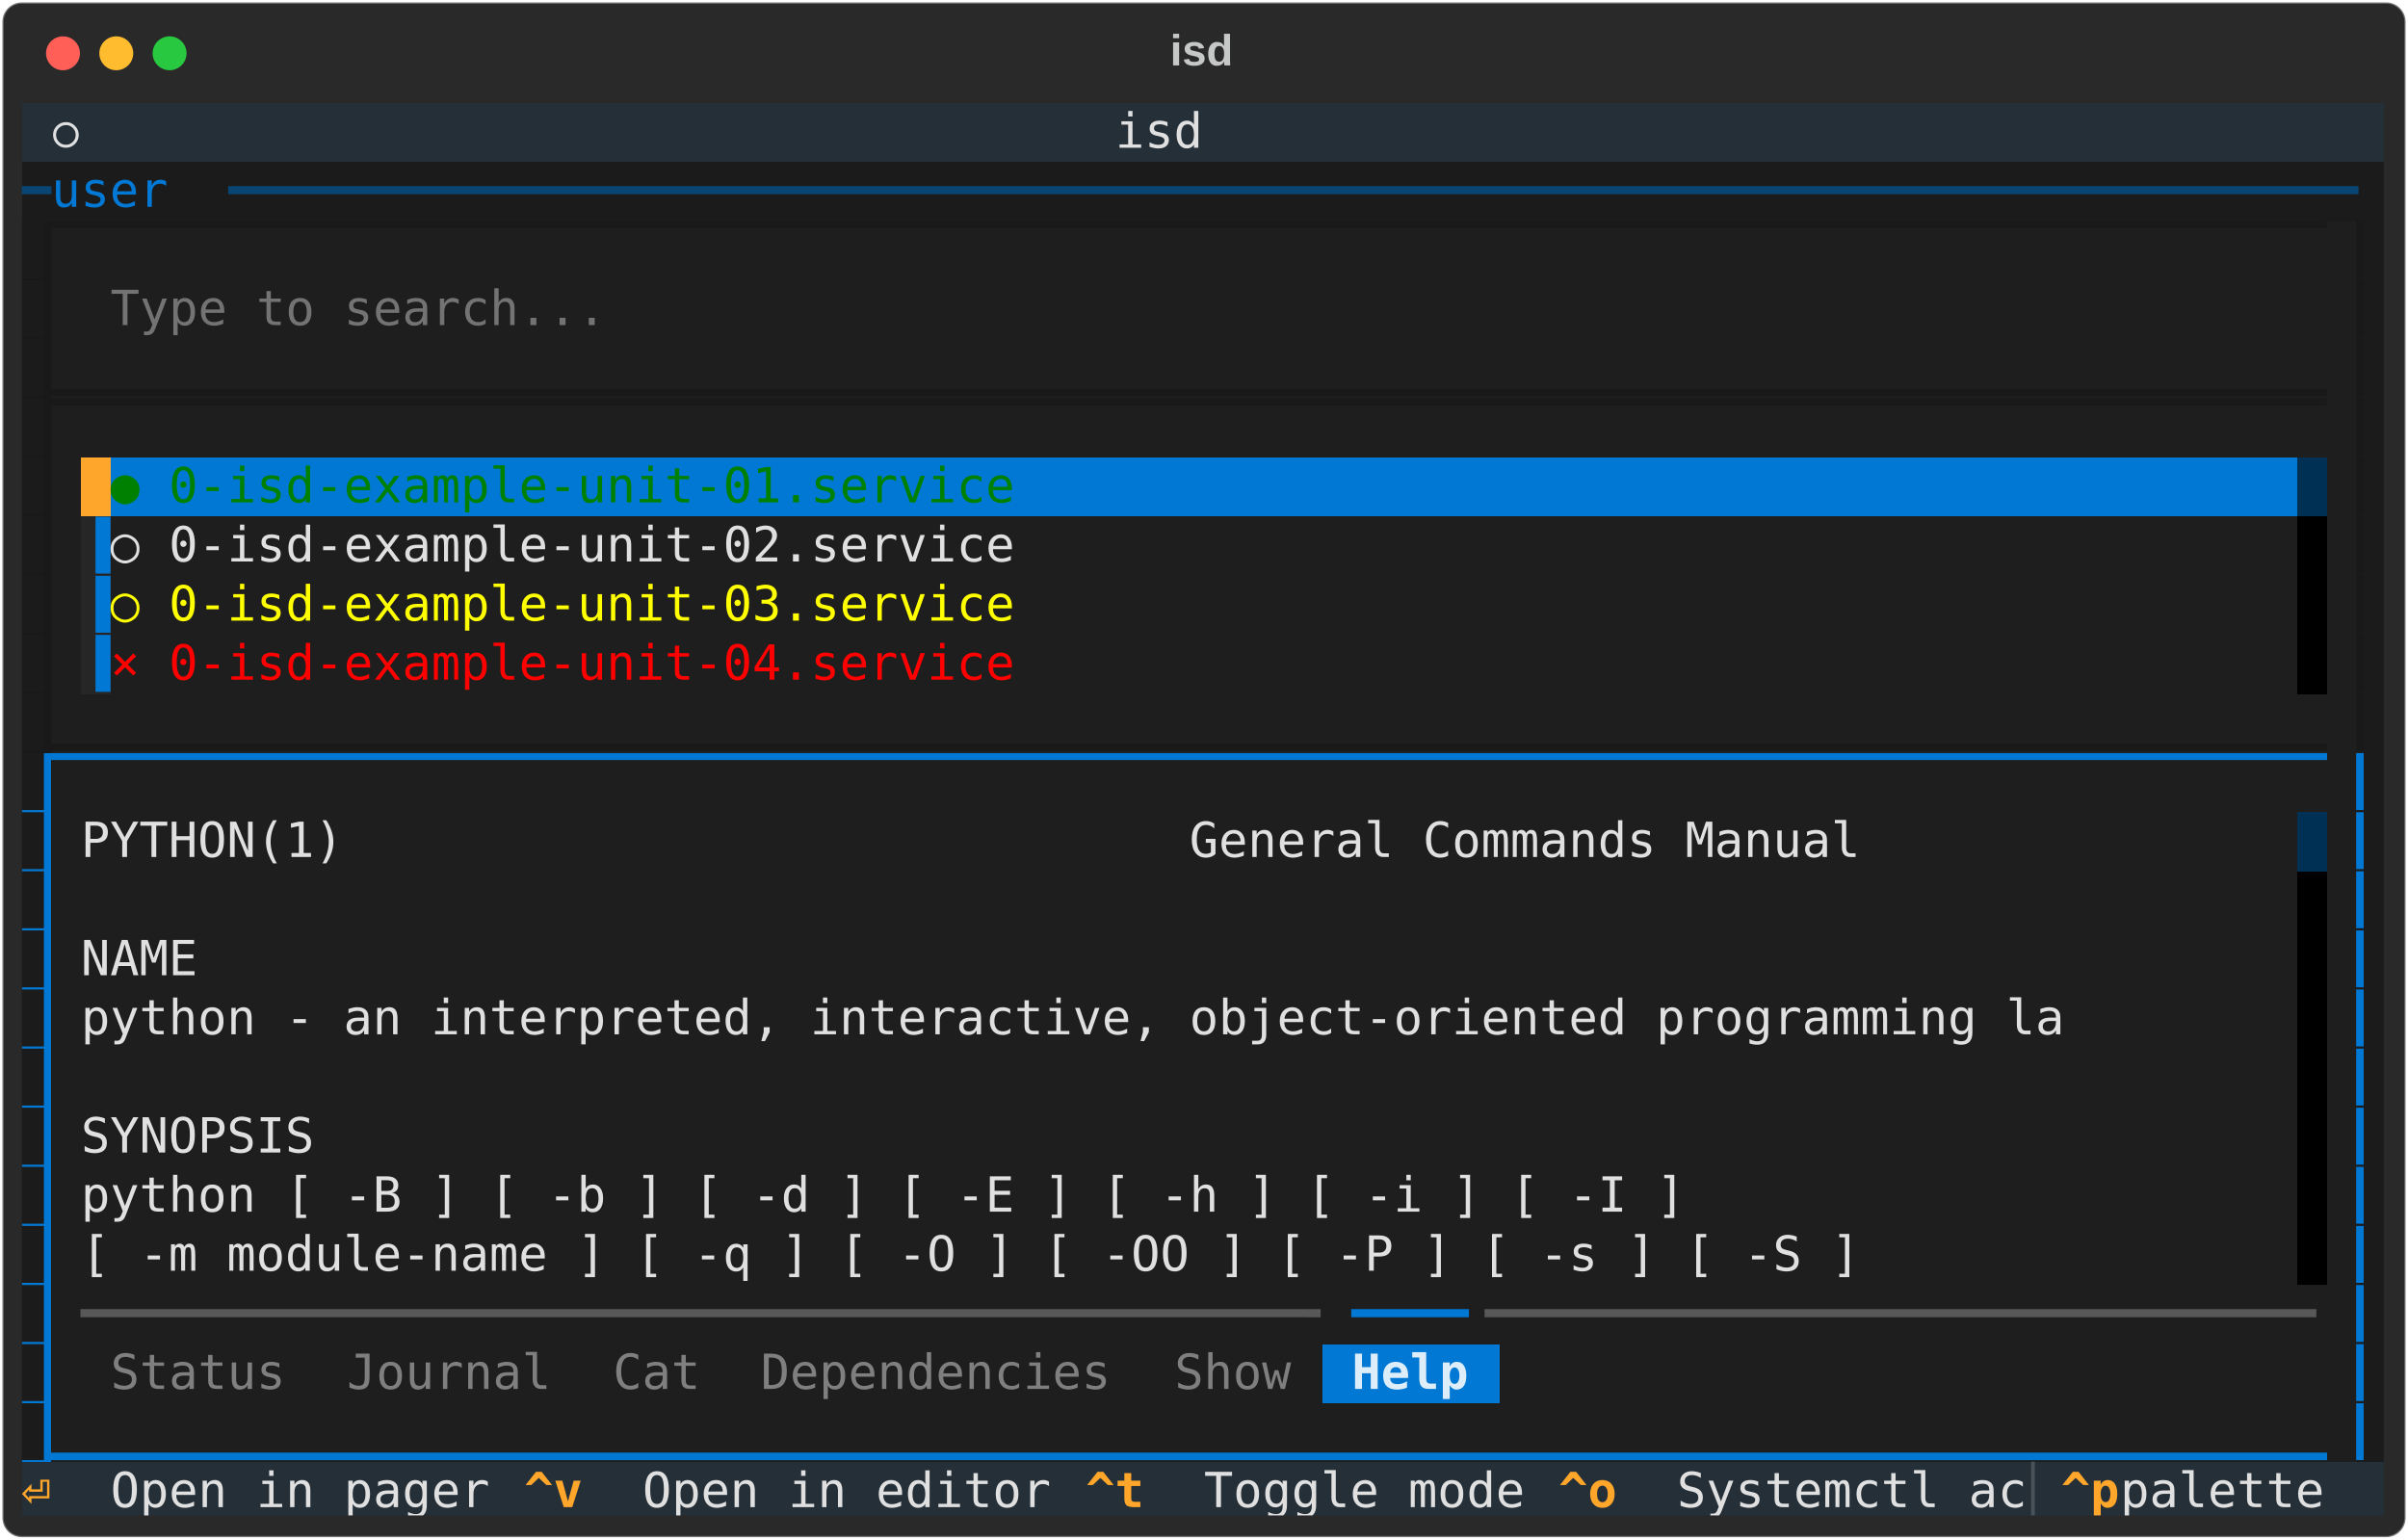
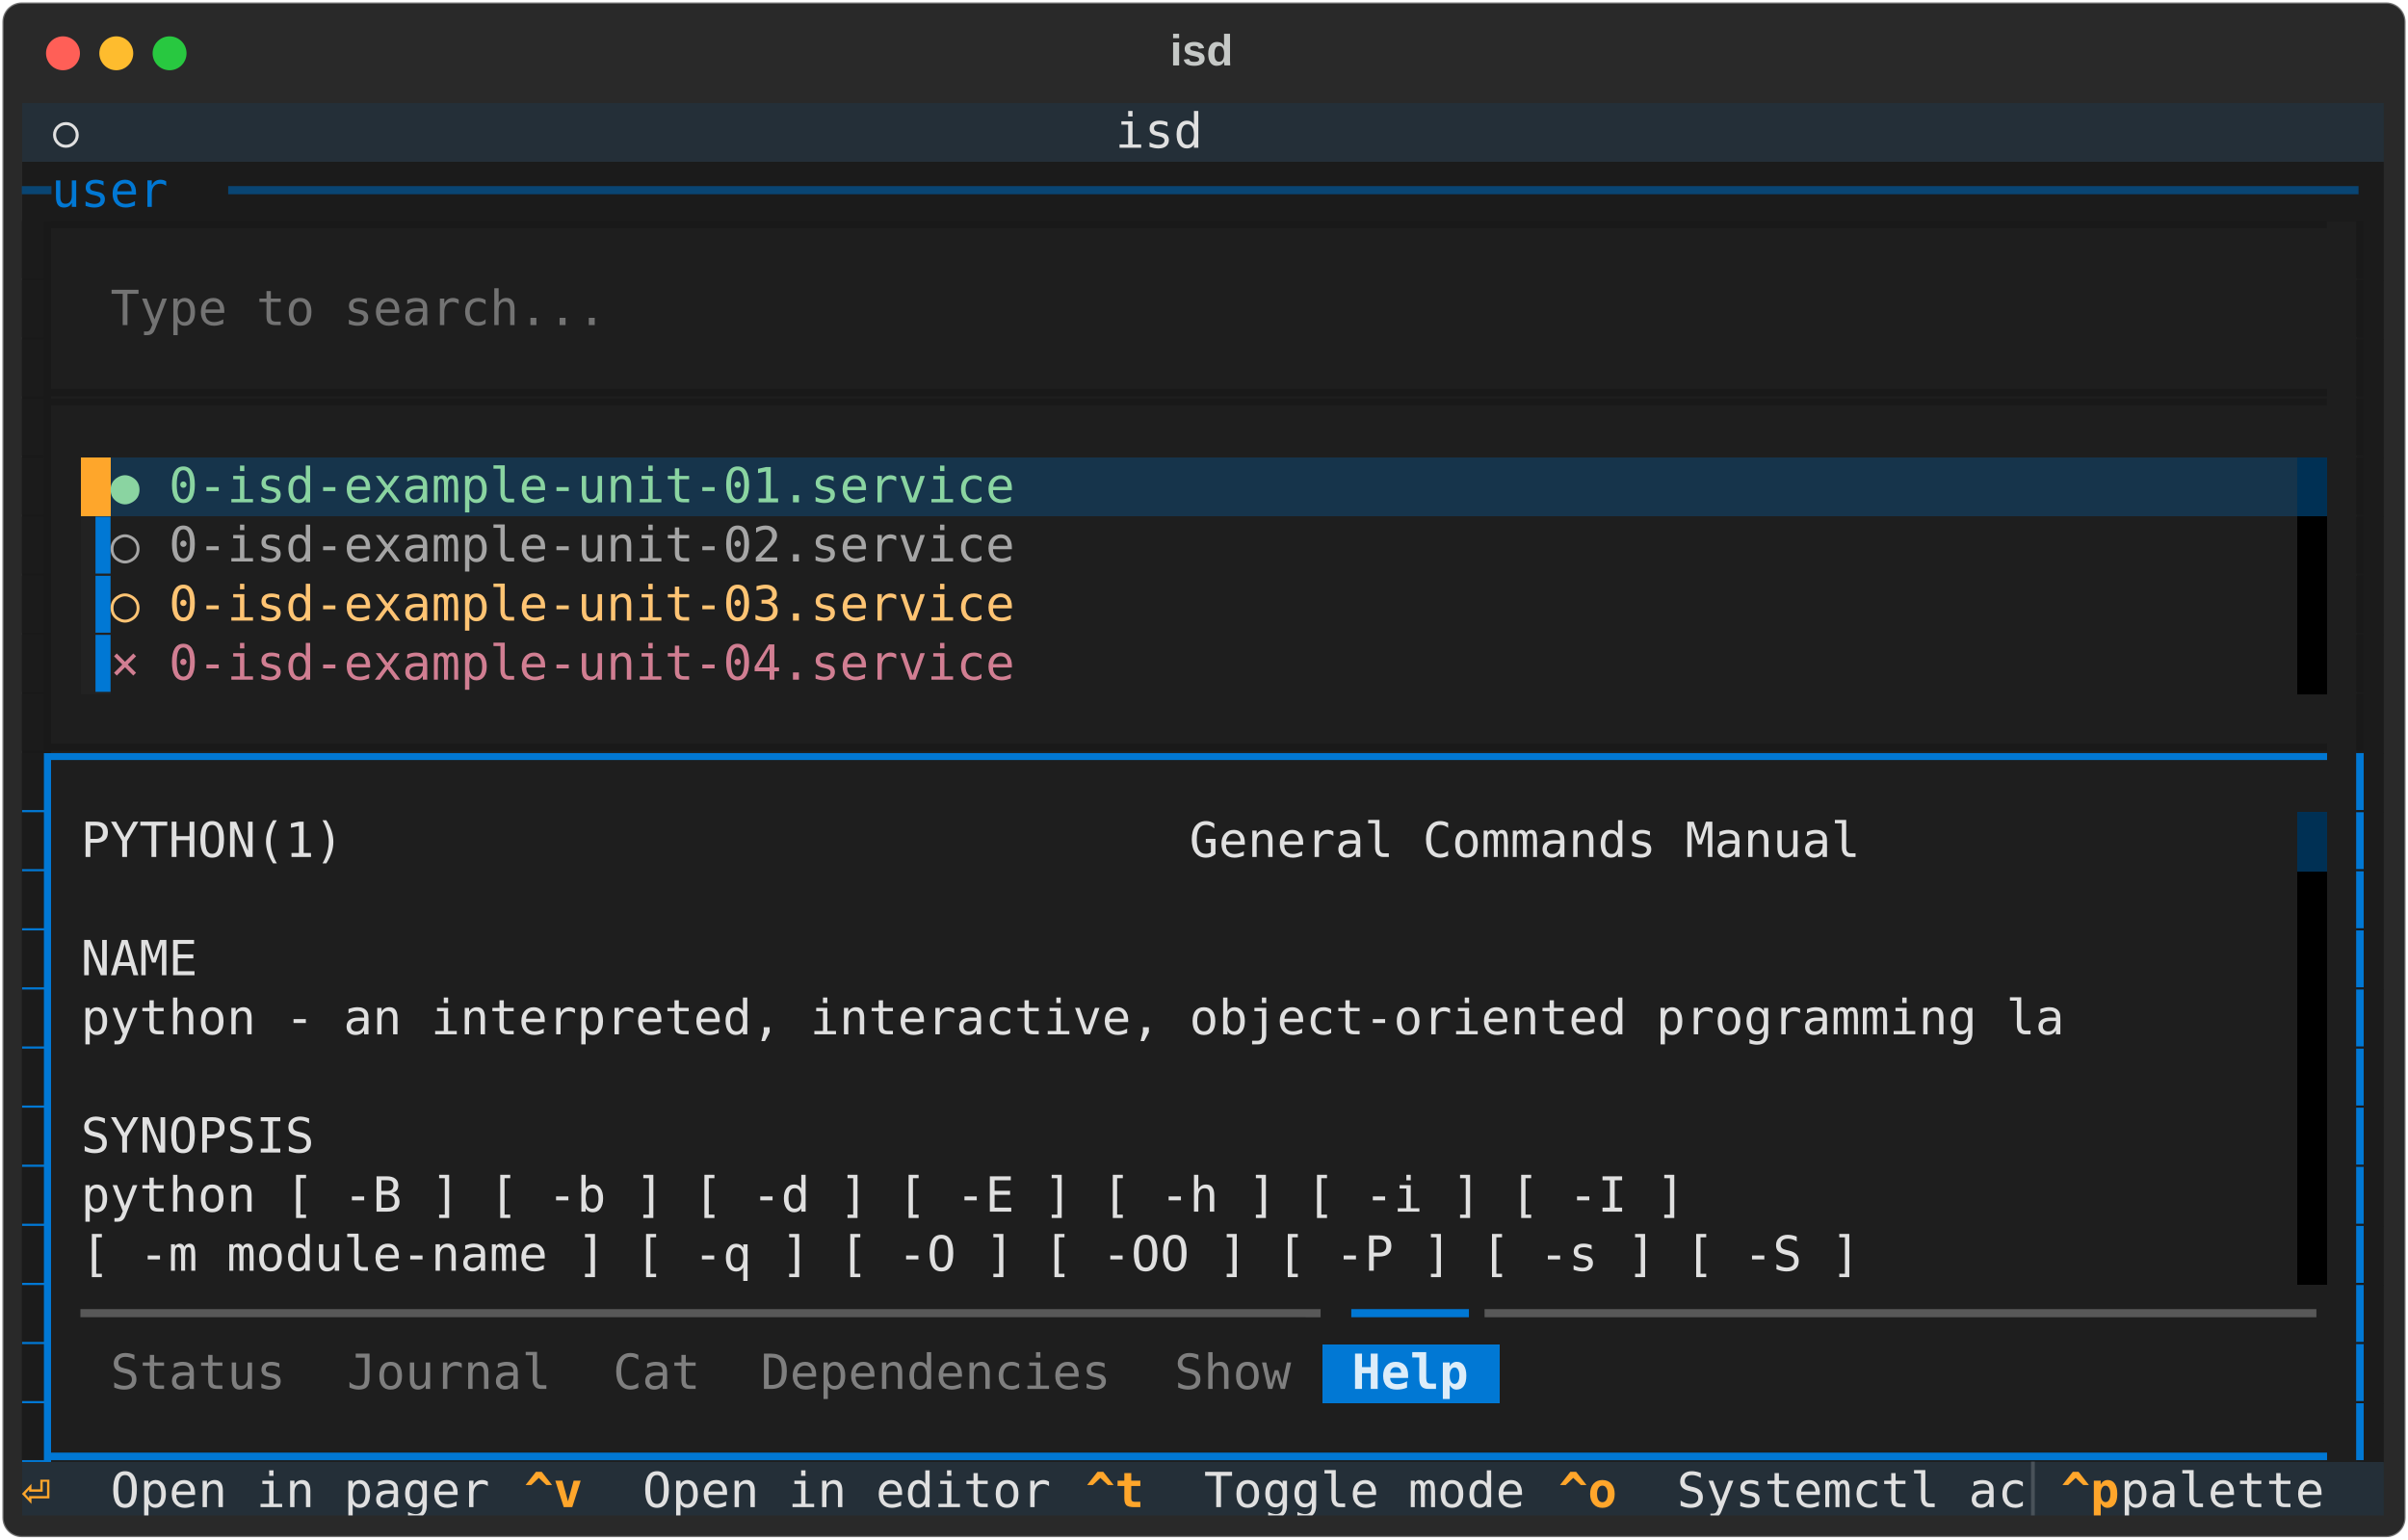
<svg xmlns="http://www.w3.org/2000/svg" class="rich-terminal" viewBox="0 0 994 635.6">
  <style>

    @font-face {
        font-family: "Fira Code";
        src: local("FiraCode-Regular"),
                url("https://cdnjs.cloudflare.com/ajax/libs/firacode/6.2.0/woff2/FiraCode-Regular.woff2") format("woff2"),
                url("https://cdnjs.cloudflare.com/ajax/libs/firacode/6.2.0/woff/FiraCode-Regular.woff") format("woff");
        font-style: normal;
        font-weight: 400;
    }
    @font-face {
        font-family: "Fira Code";
        src: local("FiraCode-Bold"),
                url("https://cdnjs.cloudflare.com/ajax/libs/firacode/6.2.0/woff2/FiraCode-Bold.woff2") format("woff2"),
                url("https://cdnjs.cloudflare.com/ajax/libs/firacode/6.2.0/woff/FiraCode-Bold.woff") format("woff");
        font-style: bold;
        font-weight: 700;
    }

    .terminal-matrix {
        font-family: Fira Code, monospace;
        font-size: 20px;
        line-height: 24.4px;
        font-variant-east-asian: full-width;
    }

    .terminal-title {
        font-size: 18px;
        font-weight: bold;
        font-family: arial;
    }

    .terminal-r1 { fill: #c5c8c6 }
.terminal-r2 { fill: #e0e0e0 }
.terminal-r3 { fill: #094573 }
.terminal-r4 { fill: #0178d4 }
.terminal-r5 { fill: #1b1b1b }
.terminal-r6 { fill: #191919 }
.terminal-r7 { fill: #737373 }
.terminal-r8 { fill: #fea62b }
- .terminal-r9 { fill: #008000 }
+ .terminal-r9 { fill: #8ad4a1 }
.terminal-r10 { fill: #1e1e1e }
- .terminal-r11 { fill: #ffff00 }
- .terminal-r12 { fill: #ff0000 }
- .terminal-r13 { fill: #585858 }
- .terminal-r14 { fill: #7f7f7f }
- .terminal-r15 { fill: #ddedf9;font-weight: bold }
- .terminal-r16 { fill: #ffa62b;font-weight: bold }
- .terminal-r17 { fill: #495259 }
+ .terminal-r11 { fill: #a5a5a5 }
+ .terminal-r12 { fill: #ffc473 }
+ .terminal-r13 { fill: #d17e92 }
+ .terminal-r14 { fill: #585858 }
+ .terminal-r15 { fill: #7f7f7f }
+ .terminal-r16 { fill: #ddedf9;font-weight: bold }
+ .terminal-r17 { fill: #ffa62b;font-weight: bold }
+ .terminal-r18 { fill: #495259 }
    </style>
  <defs>
    <clipPath id="terminal-clip-terminal">
      <rect x="0" y="0" width="975.0" height="584.6" />
    </clipPath>
    <clipPath id="terminal-line-0">
      <rect x="0" y="1.5" width="976" height="24.65" />
    </clipPath>
    <clipPath id="terminal-line-1">
      <rect x="0" y="25.9" width="976" height="24.65" />
    </clipPath>
    <clipPath id="terminal-line-2">
      <rect x="0" y="50.3" width="976" height="24.65" />
    </clipPath>
    <clipPath id="terminal-line-3">
      <rect x="0" y="74.7" width="976" height="24.65" />
    </clipPath>
    <clipPath id="terminal-line-4">
      <rect x="0" y="99.1" width="976" height="24.65" />
    </clipPath>
    <clipPath id="terminal-line-5">
      <rect x="0" y="123.5" width="976" height="24.65" />
    </clipPath>
    <clipPath id="terminal-line-6">
      <rect x="0" y="147.9" width="976" height="24.65" />
    </clipPath>
    <clipPath id="terminal-line-7">
      <rect x="0" y="172.3" width="976" height="24.65" />
    </clipPath>
    <clipPath id="terminal-line-8">
      <rect x="0" y="196.7" width="976" height="24.65" />
    </clipPath>
    <clipPath id="terminal-line-9">
      <rect x="0" y="221.1" width="976" height="24.65" />
    </clipPath>
    <clipPath id="terminal-line-10">
      <rect x="0" y="245.5" width="976" height="24.65" />
    </clipPath>
    <clipPath id="terminal-line-11">
      <rect x="0" y="269.9" width="976" height="24.65" />
    </clipPath>
    <clipPath id="terminal-line-12">
      <rect x="0" y="294.3" width="976" height="24.65" />
    </clipPath>
    <clipPath id="terminal-line-13">
      <rect x="0" y="318.7" width="976" height="24.65" />
    </clipPath>
    <clipPath id="terminal-line-14">
      <rect x="0" y="343.1" width="976" height="24.65" />
    </clipPath>
    <clipPath id="terminal-line-15">
      <rect x="0" y="367.5" width="976" height="24.65" />
    </clipPath>
    <clipPath id="terminal-line-16">
      <rect x="0" y="391.9" width="976" height="24.65" />
    </clipPath>
    <clipPath id="terminal-line-17">
      <rect x="0" y="416.3" width="976" height="24.65" />
    </clipPath>
    <clipPath id="terminal-line-18">
      <rect x="0" y="440.7" width="976" height="24.65" />
    </clipPath>
    <clipPath id="terminal-line-19">
      <rect x="0" y="465.1" width="976" height="24.65" />
    </clipPath>
    <clipPath id="terminal-line-20">
      <rect x="0" y="489.5" width="976" height="24.65" />
    </clipPath>
    <clipPath id="terminal-line-21">
      <rect x="0" y="513.9" width="976" height="24.65" />
    </clipPath>
    <clipPath id="terminal-line-22">
      <rect x="0" y="538.3" width="976" height="24.65" />
    </clipPath>
  </defs>
  <rect fill="#292929" stroke="rgba(255,255,255,0.35)" stroke-width="1" x="1" y="1" width="992" height="633.6" rx="8" />
  <text class="terminal-title" fill="#c5c8c6" text-anchor="middle" x="496" y="27">isd</text>
  <g transform="translate(26,22)">
    <circle cx="0" cy="0" r="7" fill="#ff5f57" />
    <circle cx="22" cy="0" r="7" fill="#febc2e" />
    <circle cx="44" cy="0" r="7" fill="#28c840" />
  </g>
  <g transform="translate(9, 41)" clip-path="url(#terminal-clip-terminal)">
    <rect fill="#242f38" x="0" y="1.5" width="12.2" height="24.65" shape-rendering="crispEdges" />
    <rect fill="#242f38" x="12.2" y="1.5" width="12.2" height="24.65" shape-rendering="crispEdges" />
    <rect fill="#242f38" x="24.4" y="1.5" width="61" height="24.65" shape-rendering="crispEdges" />
    <rect fill="#242f38" x="85.4" y="1.5" width="12.2" height="24.65" shape-rendering="crispEdges" />
    <rect fill="#242f38" x="97.6" y="1.5" width="353.8" height="24.65" shape-rendering="crispEdges" />
    <rect fill="#242f38" x="451.4" y="1.5" width="36.6" height="24.65" shape-rendering="crispEdges" />
    <rect fill="#242f38" x="488" y="1.5" width="366" height="24.65" shape-rendering="crispEdges" />
    <rect fill="#242f38" x="854" y="1.5" width="12.2" height="24.65" shape-rendering="crispEdges" />
    <rect fill="#242f38" x="866.2" y="1.5" width="0" height="24.65" shape-rendering="crispEdges" />
    <rect fill="#242f38" x="866.2" y="1.5" width="109.8" height="24.65" shape-rendering="crispEdges" />
    <rect fill="#1b1b1b" x="0" y="25.9" width="12.2" height="24.65" shape-rendering="crispEdges" />
    <rect fill="#1b1b1b" x="12.2" y="25.9" width="73.2" height="24.65" shape-rendering="crispEdges" />
    <rect fill="#1b1b1b" x="85.4" y="25.9" width="890.6" height="24.65" shape-rendering="crispEdges" />
    <rect fill="#191919" x="0" y="50.3" width="12.2" height="24.65" shape-rendering="crispEdges" />
    <rect fill="#1e1e1e" x="12.2" y="50.3" width="951.6" height="24.65" shape-rendering="crispEdges" />
    <rect fill="#1b1b1b" x="963.8" y="50.3" width="12.2" height="24.65" shape-rendering="crispEdges" />
    <rect fill="#191919" x="0" y="74.7" width="12.2" height="24.65" shape-rendering="crispEdges" />
    <rect fill="#1e1e1e" x="12.2" y="74.7" width="24.4" height="24.65" shape-rendering="crispEdges" />
    <rect fill="#1e1e1e" x="36.6" y="74.7" width="207.4" height="24.65" shape-rendering="crispEdges" />
    <rect fill="#1e1e1e" x="244" y="74.7" width="695.4" height="24.65" shape-rendering="crispEdges" />
    <rect fill="#1e1e1e" x="939.4" y="74.7" width="24.4" height="24.65" shape-rendering="crispEdges" />
    <rect fill="#1b1b1b" x="963.8" y="74.7" width="12.2" height="24.65" shape-rendering="crispEdges" />
    <rect fill="#191919" x="0" y="99.1" width="12.2" height="24.65" shape-rendering="crispEdges" />
    <rect fill="#1e1e1e" x="12.2" y="99.1" width="951.6" height="24.65" shape-rendering="crispEdges" />
    <rect fill="#1b1b1b" x="963.8" y="99.1" width="12.2" height="24.65" shape-rendering="crispEdges" />
    <rect fill="#191919" x="0" y="123.5" width="12.2" height="24.65" shape-rendering="crispEdges" />
    <rect fill="#1e1e1e" x="12.2" y="123.5" width="951.6" height="24.65" shape-rendering="crispEdges" />
    <rect fill="#1b1b1b" x="963.8" y="123.5" width="12.2" height="24.65" shape-rendering="crispEdges" />
    <rect fill="#191919" x="0" y="147.9" width="12.2" height="24.65" shape-rendering="crispEdges" />
    <rect fill="#1e1e1e" x="12.2" y="147.9" width="12.2" height="24.65" shape-rendering="crispEdges" />
    <rect fill="#fea62b" x="24.4" y="147.9" width="12.2" height="24.65" shape-rendering="crispEdges" />
-     <rect fill="#0178d4" x="36.6" y="147.9" width="390.4" height="24.65" shape-rendering="crispEdges" />
-     <rect fill="#0178d4" x="427" y="147.9" width="512.4" height="24.65" shape-rendering="crispEdges" />
+     <rect fill="#16344b" x="36.6" y="147.9" width="390.4" height="24.65" shape-rendering="crispEdges" />
+     <rect fill="#16344b" x="427" y="147.9" width="512.4" height="24.65" shape-rendering="crispEdges" />
    <rect fill="#003054" x="939.4" y="147.9" width="12.2" height="24.65" shape-rendering="crispEdges" />
    <rect fill="#1e1e1e" x="951.6" y="147.9" width="12.2" height="24.65" shape-rendering="crispEdges" />
    <rect fill="#1b1b1b" x="963.8" y="147.9" width="12.2" height="24.65" shape-rendering="crispEdges" />
    <rect fill="#191919" x="0" y="172.3" width="12.2" height="24.65" shape-rendering="crispEdges" />
    <rect fill="#1e1e1e" x="12.2" y="172.3" width="12.2" height="24.65" shape-rendering="crispEdges" />
-     <rect fill="#262626" x="24.4" y="172.3" width="12.2" height="24.65" shape-rendering="crispEdges" />
+     <rect fill="#222222" x="24.4" y="172.3" width="12.2" height="24.65" shape-rendering="crispEdges" />
    <rect fill="#1e1e1e" x="36.6" y="172.3" width="390.4" height="24.65" shape-rendering="crispEdges" />
    <rect fill="#1e1e1e" x="427" y="172.3" width="512.4" height="24.65" shape-rendering="crispEdges" />
    <rect fill="#000000" x="939.4" y="172.3" width="12.2" height="24.65" shape-rendering="crispEdges" />
    <rect fill="#1e1e1e" x="951.6" y="172.3" width="12.2" height="24.65" shape-rendering="crispEdges" />
    <rect fill="#1b1b1b" x="963.8" y="172.3" width="12.2" height="24.65" shape-rendering="crispEdges" />
    <rect fill="#191919" x="0" y="196.7" width="12.2" height="24.65" shape-rendering="crispEdges" />
    <rect fill="#1e1e1e" x="12.2" y="196.7" width="12.2" height="24.65" shape-rendering="crispEdges" />
-     <rect fill="#262626" x="24.4" y="196.7" width="12.2" height="24.65" shape-rendering="crispEdges" />
+     <rect fill="#222222" x="24.4" y="196.7" width="12.2" height="24.65" shape-rendering="crispEdges" />
    <rect fill="#1e1e1e" x="36.6" y="196.7" width="390.4" height="24.65" shape-rendering="crispEdges" />
    <rect fill="#1e1e1e" x="427" y="196.7" width="512.4" height="24.65" shape-rendering="crispEdges" />
    <rect fill="#000000" x="939.4" y="196.7" width="12.2" height="24.65" shape-rendering="crispEdges" />
    <rect fill="#1e1e1e" x="951.6" y="196.7" width="12.2" height="24.65" shape-rendering="crispEdges" />
    <rect fill="#1b1b1b" x="963.8" y="196.7" width="12.2" height="24.65" shape-rendering="crispEdges" />
    <rect fill="#191919" x="0" y="221.1" width="12.2" height="24.65" shape-rendering="crispEdges" />
    <rect fill="#1e1e1e" x="12.2" y="221.1" width="12.2" height="24.65" shape-rendering="crispEdges" />
-     <rect fill="#262626" x="24.4" y="221.1" width="12.2" height="24.65" shape-rendering="crispEdges" />
+     <rect fill="#222222" x="24.4" y="221.1" width="12.2" height="24.65" shape-rendering="crispEdges" />
    <rect fill="#1e1e1e" x="36.6" y="221.1" width="390.4" height="24.65" shape-rendering="crispEdges" />
    <rect fill="#1e1e1e" x="427" y="221.1" width="512.4" height="24.65" shape-rendering="crispEdges" />
    <rect fill="#000000" x="939.4" y="221.1" width="12.2" height="24.65" shape-rendering="crispEdges" />
    <rect fill="#1e1e1e" x="951.6" y="221.1" width="12.2" height="24.65" shape-rendering="crispEdges" />
    <rect fill="#1b1b1b" x="963.8" y="221.1" width="12.2" height="24.65" shape-rendering="crispEdges" />
    <rect fill="#191919" x="0" y="245.5" width="12.2" height="24.65" shape-rendering="crispEdges" />
    <rect fill="#1e1e1e" x="12.2" y="245.5" width="951.6" height="24.65" shape-rendering="crispEdges" />
    <rect fill="#1b1b1b" x="963.8" y="245.5" width="12.2" height="24.65" shape-rendering="crispEdges" />
    <rect fill="#0178d4" x="0" y="269.9" width="12.2" height="24.65" shape-rendering="crispEdges" />
    <rect fill="#1e1e1e" x="12.2" y="269.9" width="951.6" height="24.65" shape-rendering="crispEdges" />
    <rect fill="#1b1b1b" x="963.8" y="269.9" width="12.2" height="24.65" shape-rendering="crispEdges" />
    <rect fill="#0178d4" x="0" y="294.3" width="12.2" height="24.65" shape-rendering="crispEdges" />
    <rect fill="#1e1e1e" x="12.2" y="294.3" width="12.2" height="24.65" shape-rendering="crispEdges" />
    <rect fill="#1e1e1e" x="24.4" y="294.3" width="915" height="24.65" shape-rendering="crispEdges" />
    <rect fill="#003054" x="939.4" y="294.3" width="12.2" height="24.65" shape-rendering="crispEdges" />
    <rect fill="#1e1e1e" x="951.6" y="294.3" width="12.2" height="24.65" shape-rendering="crispEdges" />
    <rect fill="#1b1b1b" x="963.8" y="294.3" width="12.2" height="24.65" shape-rendering="crispEdges" />
    <rect fill="#0178d4" x="0" y="318.7" width="12.2" height="24.65" shape-rendering="crispEdges" />
    <rect fill="#1e1e1e" x="12.2" y="318.7" width="12.2" height="24.65" shape-rendering="crispEdges" />
    <rect fill="#1e1e1e" x="24.4" y="318.7" width="915" height="24.65" shape-rendering="crispEdges" />
    <rect fill="#000000" x="939.4" y="318.7" width="12.2" height="24.65" shape-rendering="crispEdges" />
    <rect fill="#1e1e1e" x="951.6" y="318.7" width="12.2" height="24.65" shape-rendering="crispEdges" />
    <rect fill="#1b1b1b" x="963.8" y="318.7" width="12.2" height="24.65" shape-rendering="crispEdges" />
    <rect fill="#0178d4" x="0" y="343.1" width="12.2" height="24.65" shape-rendering="crispEdges" />
    <rect fill="#1e1e1e" x="12.2" y="343.1" width="12.2" height="24.65" shape-rendering="crispEdges" />
    <rect fill="#1e1e1e" x="24.4" y="343.1" width="915" height="24.65" shape-rendering="crispEdges" />
    <rect fill="#000000" x="939.4" y="343.1" width="12.2" height="24.65" shape-rendering="crispEdges" />
    <rect fill="#1e1e1e" x="951.6" y="343.1" width="12.2" height="24.65" shape-rendering="crispEdges" />
    <rect fill="#1b1b1b" x="963.8" y="343.1" width="12.2" height="24.65" shape-rendering="crispEdges" />
    <rect fill="#0178d4" x="0" y="367.5" width="12.2" height="24.65" shape-rendering="crispEdges" />
    <rect fill="#1e1e1e" x="12.2" y="367.5" width="12.2" height="24.65" shape-rendering="crispEdges" />
    <rect fill="#1e1e1e" x="24.4" y="367.5" width="915" height="24.65" shape-rendering="crispEdges" />
    <rect fill="#000000" x="939.4" y="367.5" width="12.2" height="24.65" shape-rendering="crispEdges" />
    <rect fill="#1e1e1e" x="951.6" y="367.5" width="12.2" height="24.65" shape-rendering="crispEdges" />
    <rect fill="#1b1b1b" x="963.8" y="367.5" width="12.2" height="24.65" shape-rendering="crispEdges" />
    <rect fill="#0178d4" x="0" y="391.9" width="12.2" height="24.65" shape-rendering="crispEdges" />
    <rect fill="#1e1e1e" x="12.2" y="391.9" width="12.2" height="24.65" shape-rendering="crispEdges" />
    <rect fill="#1e1e1e" x="24.4" y="391.9" width="915" height="24.65" shape-rendering="crispEdges" />
    <rect fill="#000000" x="939.4" y="391.9" width="12.2" height="24.65" shape-rendering="crispEdges" />
    <rect fill="#1e1e1e" x="951.6" y="391.9" width="12.2" height="24.65" shape-rendering="crispEdges" />
    <rect fill="#1b1b1b" x="963.8" y="391.9" width="12.2" height="24.65" shape-rendering="crispEdges" />
    <rect fill="#0178d4" x="0" y="416.3" width="12.2" height="24.65" shape-rendering="crispEdges" />
    <rect fill="#1e1e1e" x="12.2" y="416.3" width="12.2" height="24.65" shape-rendering="crispEdges" />
    <rect fill="#1e1e1e" x="24.4" y="416.3" width="915" height="24.65" shape-rendering="crispEdges" />
    <rect fill="#000000" x="939.4" y="416.3" width="12.2" height="24.65" shape-rendering="crispEdges" />
    <rect fill="#1e1e1e" x="951.6" y="416.3" width="12.2" height="24.65" shape-rendering="crispEdges" />
    <rect fill="#1b1b1b" x="963.8" y="416.3" width="12.2" height="24.65" shape-rendering="crispEdges" />
    <rect fill="#0178d4" x="0" y="440.7" width="12.2" height="24.65" shape-rendering="crispEdges" />
    <rect fill="#1e1e1e" x="12.2" y="440.7" width="12.2" height="24.65" shape-rendering="crispEdges" />
    <rect fill="#1e1e1e" x="24.4" y="440.7" width="915" height="24.65" shape-rendering="crispEdges" />
    <rect fill="#000000" x="939.4" y="440.7" width="12.2" height="24.65" shape-rendering="crispEdges" />
    <rect fill="#1e1e1e" x="951.6" y="440.7" width="12.2" height="24.65" shape-rendering="crispEdges" />
    <rect fill="#1b1b1b" x="963.8" y="440.7" width="12.2" height="24.65" shape-rendering="crispEdges" />
    <rect fill="#0178d4" x="0" y="465.1" width="12.2" height="24.65" shape-rendering="crispEdges" />
    <rect fill="#1e1e1e" x="12.2" y="465.1" width="12.2" height="24.65" shape-rendering="crispEdges" />
    <rect fill="#1e1e1e" x="24.4" y="465.1" width="915" height="24.65" shape-rendering="crispEdges" />
    <rect fill="#000000" x="939.4" y="465.1" width="12.2" height="24.65" shape-rendering="crispEdges" />
    <rect fill="#1e1e1e" x="951.6" y="465.1" width="12.2" height="24.65" shape-rendering="crispEdges" />
    <rect fill="#1b1b1b" x="963.8" y="465.1" width="12.2" height="24.65" shape-rendering="crispEdges" />
    <rect fill="#0178d4" x="0" y="489.5" width="12.2" height="24.65" shape-rendering="crispEdges" />
    <rect fill="#1e1e1e" x="12.2" y="489.5" width="12.2" height="24.65" shape-rendering="crispEdges" />
    <rect fill="#1e1e1e" x="24.4" y="489.5" width="524.6" height="24.65" shape-rendering="crispEdges" />
    <rect fill="#1e1e1e" x="549" y="489.5" width="48.8" height="24.65" shape-rendering="crispEdges" />
    <rect fill="#1e1e1e" x="597.8" y="489.5" width="353.8" height="24.65" shape-rendering="crispEdges" />
    <rect fill="#1e1e1e" x="951.6" y="489.5" width="12.2" height="24.65" shape-rendering="crispEdges" />
    <rect fill="#1b1b1b" x="963.8" y="489.5" width="12.2" height="24.65" shape-rendering="crispEdges" />
    <rect fill="#0178d4" x="0" y="513.9" width="12.2" height="24.65" shape-rendering="crispEdges" />
    <rect fill="#1e1e1e" x="12.2" y="513.9" width="24.4" height="24.65" shape-rendering="crispEdges" />
    <rect fill="#1e1e1e" x="36.6" y="513.9" width="73.2" height="24.65" shape-rendering="crispEdges" />
    <rect fill="#1e1e1e" x="109.8" y="513.9" width="24.4" height="24.65" shape-rendering="crispEdges" />
    <rect fill="#1e1e1e" x="134.2" y="513.9" width="85.4" height="24.65" shape-rendering="crispEdges" />
    <rect fill="#1e1e1e" x="219.6" y="513.9" width="24.4" height="24.65" shape-rendering="crispEdges" />
    <rect fill="#1e1e1e" x="244" y="513.9" width="36.6" height="24.65" shape-rendering="crispEdges" />
    <rect fill="#1e1e1e" x="280.6" y="513.9" width="24.4" height="24.65" shape-rendering="crispEdges" />
    <rect fill="#1e1e1e" x="305" y="513.9" width="146.4" height="24.65" shape-rendering="crispEdges" />
    <rect fill="#1e1e1e" x="451.4" y="513.9" width="24.4" height="24.65" shape-rendering="crispEdges" />
    <rect fill="#1e1e1e" x="475.8" y="513.9" width="48.8" height="24.65" shape-rendering="crispEdges" />
    <rect fill="#1e1e1e" x="524.6" y="513.9" width="12.2" height="24.65" shape-rendering="crispEdges" />
    <rect fill="#0178d4" x="536.8" y="513.9" width="12.2" height="24.65" shape-rendering="crispEdges" />
    <rect fill="#0178d4" x="549" y="513.9" width="48.8" height="24.65" shape-rendering="crispEdges" />
    <rect fill="#0178d4" x="597.8" y="513.9" width="12.2" height="24.65" shape-rendering="crispEdges" />
    <rect fill="#1e1e1e" x="610" y="513.9" width="353.8" height="24.65" shape-rendering="crispEdges" />
    <rect fill="#1b1b1b" x="963.8" y="513.9" width="12.2" height="24.65" shape-rendering="crispEdges" />
    <rect fill="#0178d4" x="0" y="538.3" width="12.2" height="24.65" shape-rendering="crispEdges" />
    <rect fill="#1e1e1e" x="12.2" y="538.3" width="951.6" height="24.65" shape-rendering="crispEdges" />
    <rect fill="#1b1b1b" x="963.8" y="538.3" width="12.2" height="24.65" shape-rendering="crispEdges" />
    <rect fill="#242f38" x="0" y="562.7" width="36.6" height="24.65" shape-rendering="crispEdges" />
    <rect fill="#242f38" x="36.6" y="562.7" width="170.8" height="24.65" shape-rendering="crispEdges" />
    <rect fill="#242f38" x="207.4" y="562.7" width="48.8" height="24.65" shape-rendering="crispEdges" />
    <rect fill="#242f38" x="256.2" y="562.7" width="183" height="24.65" shape-rendering="crispEdges" />
    <rect fill="#242f38" x="439.2" y="562.7" width="48.8" height="24.65" shape-rendering="crispEdges" />
    <rect fill="#242f38" x="488" y="562.7" width="146.4" height="24.65" shape-rendering="crispEdges" />
    <rect fill="#242f38" x="634.4" y="562.7" width="48.8" height="24.65" shape-rendering="crispEdges" />
    <rect fill="#242f38" x="683.2" y="562.7" width="146.4" height="24.65" shape-rendering="crispEdges" />
    <rect fill="#242f38" x="829.6" y="562.7" width="12.2" height="24.65" shape-rendering="crispEdges" />
    <rect fill="#242f38" x="841.8" y="562.7" width="24.4" height="24.65" shape-rendering="crispEdges" />
    <rect fill="#242f38" x="866.2" y="562.7" width="97.6" height="24.65" shape-rendering="crispEdges" />
    <rect fill="#242f38" x="963.8" y="562.7" width="12.2" height="24.65" shape-rendering="crispEdges" />
    <g class="terminal-matrix">
      <text class="terminal-r2" x="12.2" y="20" textLength="12.2" clip-path="url(#terminal-line-0)">⭘</text>
      <text class="terminal-r2" x="451.4" y="20" textLength="36.6" clip-path="url(#terminal-line-0)">isd</text>
      <text class="terminal-r1" x="976" y="20" textLength="12.2" clip-path="url(#terminal-line-0)">
</text>
      <text class="terminal-r3" x="0" y="44.4" textLength="12.2" clip-path="url(#terminal-line-1)">━</text>
      <text class="terminal-r4" x="12.2" y="44.4" textLength="73.2" clip-path="url(#terminal-line-1)"> user </text>
      <text class="terminal-r3" x="85.4" y="44.4" textLength="890.6" clip-path="url(#terminal-line-1)">━━━━━━━━━━━━━━━━━━━━━━━━━━━━━━━━━━━━━━━━━━━━━━━━━━━━━━━━━━━━━━━━━━━━━━━━━</text>
      <text class="terminal-r1" x="976" y="44.4" textLength="12.2" clip-path="url(#terminal-line-1)">
</text>
      <text class="terminal-r5" x="0" y="68.8" textLength="12.2" clip-path="url(#terminal-line-2)">▊</text>
      <text class="terminal-r6" x="12.2" y="68.8" textLength="951.6" clip-path="url(#terminal-line-2)">▔▔▔▔▔▔▔▔▔▔▔▔▔▔▔▔▔▔▔▔▔▔▔▔▔▔▔▔▔▔▔▔▔▔▔▔▔▔▔▔▔▔▔▔▔▔▔▔▔▔▔▔▔▔▔▔▔▔▔▔▔▔▔▔▔▔▔▔▔▔▔▔▔▔▔▔▔▔</text>
      <text class="terminal-r6" x="963.8" y="68.8" textLength="12.2" clip-path="url(#terminal-line-2)">▎</text>
      <text class="terminal-r1" x="976" y="68.8" textLength="12.2" clip-path="url(#terminal-line-2)">
</text>
      <text class="terminal-r5" x="0" y="93.2" textLength="12.2" clip-path="url(#terminal-line-3)">▊</text>
      <text class="terminal-r7" x="36.6" y="93.2" textLength="207.4" clip-path="url(#terminal-line-3)">Type to search...</text>
      <text class="terminal-r6" x="963.8" y="93.2" textLength="12.2" clip-path="url(#terminal-line-3)">▎</text>
      <text class="terminal-r1" x="976" y="93.2" textLength="12.2" clip-path="url(#terminal-line-3)">
</text>
      <text class="terminal-r5" x="0" y="117.6" textLength="12.2" clip-path="url(#terminal-line-4)">▊</text>
      <text class="terminal-r6" x="12.2" y="117.6" textLength="951.6" clip-path="url(#terminal-line-4)">▁▁▁▁▁▁▁▁▁▁▁▁▁▁▁▁▁▁▁▁▁▁▁▁▁▁▁▁▁▁▁▁▁▁▁▁▁▁▁▁▁▁▁▁▁▁▁▁▁▁▁▁▁▁▁▁▁▁▁▁▁▁▁▁▁▁▁▁▁▁▁▁▁▁▁▁▁▁</text>
      <text class="terminal-r6" x="963.8" y="117.6" textLength="12.2" clip-path="url(#terminal-line-4)">▎</text>
      <text class="terminal-r1" x="976" y="117.6" textLength="12.2" clip-path="url(#terminal-line-4)">
</text>
      <text class="terminal-r5" x="0" y="142" textLength="12.2" clip-path="url(#terminal-line-5)">▊</text>
      <text class="terminal-r6" x="12.2" y="142" textLength="951.6" clip-path="url(#terminal-line-5)">▔▔▔▔▔▔▔▔▔▔▔▔▔▔▔▔▔▔▔▔▔▔▔▔▔▔▔▔▔▔▔▔▔▔▔▔▔▔▔▔▔▔▔▔▔▔▔▔▔▔▔▔▔▔▔▔▔▔▔▔▔▔▔▔▔▔▔▔▔▔▔▔▔▔▔▔▔▔</text>
      <text class="terminal-r6" x="963.8" y="142" textLength="12.2" clip-path="url(#terminal-line-5)">▎</text>
      <text class="terminal-r1" x="976" y="142" textLength="12.2" clip-path="url(#terminal-line-5)">
</text>
      <text class="terminal-r5" x="0" y="166.4" textLength="12.2" clip-path="url(#terminal-line-6)">▊</text>
      <text class="terminal-r8" x="24.4" y="166.4" textLength="12.2" clip-path="url(#terminal-line-6)">▐</text>
      <text class="terminal-r9" x="36.6" y="166.4" textLength="390.4" clip-path="url(#terminal-line-6)"> ● 0-isd-example-unit-01.service</text>
      <text class="terminal-r6" x="963.8" y="166.4" textLength="12.2" clip-path="url(#terminal-line-6)">▎</text>
      <text class="terminal-r1" x="976" y="166.4" textLength="12.2" clip-path="url(#terminal-line-6)">
</text>
      <text class="terminal-r5" x="0" y="190.8" textLength="12.2" clip-path="url(#terminal-line-7)">▊</text>
      <text class="terminal-r4" x="24.4" y="190.8" textLength="12.2" clip-path="url(#terminal-line-7)">▐</text>
-       <text class="terminal-r2" x="36.6" y="190.8" textLength="390.4" clip-path="url(#terminal-line-7)"> ○ 0-isd-example-unit-02.service</text>
+       <text class="terminal-r11" x="36.6" y="190.8" textLength="390.4" clip-path="url(#terminal-line-7)"> ○ 0-isd-example-unit-02.service</text>
      <text class="terminal-r6" x="963.8" y="190.8" textLength="12.2" clip-path="url(#terminal-line-7)">▎</text>
      <text class="terminal-r1" x="976" y="190.8" textLength="12.2" clip-path="url(#terminal-line-7)">
</text>
      <text class="terminal-r5" x="0" y="215.2" textLength="12.2" clip-path="url(#terminal-line-8)">▊</text>
      <text class="terminal-r4" x="24.4" y="215.2" textLength="12.2" clip-path="url(#terminal-line-8)">▐</text>
-       <text class="terminal-r11" x="36.6" y="215.2" textLength="390.4" clip-path="url(#terminal-line-8)"> ○ 0-isd-example-unit-03.service</text>
+       <text class="terminal-r12" x="36.6" y="215.2" textLength="390.4" clip-path="url(#terminal-line-8)"> ○ 0-isd-example-unit-03.service</text>
      <text class="terminal-r6" x="963.8" y="215.2" textLength="12.2" clip-path="url(#terminal-line-8)">▎</text>
      <text class="terminal-r1" x="976" y="215.2" textLength="12.2" clip-path="url(#terminal-line-8)">
</text>
      <text class="terminal-r5" x="0" y="239.6" textLength="12.2" clip-path="url(#terminal-line-9)">▊</text>
      <text class="terminal-r4" x="24.4" y="239.6" textLength="12.2" clip-path="url(#terminal-line-9)">▐</text>
-       <text class="terminal-r12" x="36.6" y="239.6" textLength="390.4" clip-path="url(#terminal-line-9)"> × 0-isd-example-unit-04.service</text>
+       <text class="terminal-r13" x="36.6" y="239.6" textLength="390.4" clip-path="url(#terminal-line-9)"> × 0-isd-example-unit-04.service</text>
      <text class="terminal-r6" x="963.8" y="239.6" textLength="12.2" clip-path="url(#terminal-line-9)">▎</text>
      <text class="terminal-r1" x="976" y="239.6" textLength="12.2" clip-path="url(#terminal-line-9)">
</text>
      <text class="terminal-r5" x="0" y="264" textLength="12.2" clip-path="url(#terminal-line-10)">▊</text>
      <text class="terminal-r6" x="12.2" y="264" textLength="951.6" clip-path="url(#terminal-line-10)">▁▁▁▁▁▁▁▁▁▁▁▁▁▁▁▁▁▁▁▁▁▁▁▁▁▁▁▁▁▁▁▁▁▁▁▁▁▁▁▁▁▁▁▁▁▁▁▁▁▁▁▁▁▁▁▁▁▁▁▁▁▁▁▁▁▁▁▁▁▁▁▁▁▁▁▁▁▁</text>
      <text class="terminal-r6" x="963.8" y="264" textLength="12.2" clip-path="url(#terminal-line-10)">▎</text>
      <text class="terminal-r1" x="976" y="264" textLength="12.2" clip-path="url(#terminal-line-10)">
</text>
      <text class="terminal-r5" x="0" y="288.4" textLength="12.2" clip-path="url(#terminal-line-11)">▊</text>
      <text class="terminal-r4" x="12.2" y="288.4" textLength="951.6" clip-path="url(#terminal-line-11)">▔▔▔▔▔▔▔▔▔▔▔▔▔▔▔▔▔▔▔▔▔▔▔▔▔▔▔▔▔▔▔▔▔▔▔▔▔▔▔▔▔▔▔▔▔▔▔▔▔▔▔▔▔▔▔▔▔▔▔▔▔▔▔▔▔▔▔▔▔▔▔▔▔▔▔▔▔▔</text>
      <text class="terminal-r4" x="963.8" y="288.4" textLength="12.2" clip-path="url(#terminal-line-11)">▎</text>
      <text class="terminal-r1" x="976" y="288.4" textLength="12.2" clip-path="url(#terminal-line-11)">
</text>
      <text class="terminal-r5" x="0" y="312.8" textLength="12.2" clip-path="url(#terminal-line-12)">▊</text>
      <text class="terminal-r2" x="24.4" y="312.8" textLength="915" clip-path="url(#terminal-line-12)">PYTHON(1)                             General Commands Manual              </text>
      <text class="terminal-r4" x="963.8" y="312.8" textLength="12.2" clip-path="url(#terminal-line-12)">▎</text>
      <text class="terminal-r1" x="976" y="312.8" textLength="12.2" clip-path="url(#terminal-line-12)">
</text>
      <text class="terminal-r5" x="0" y="337.2" textLength="12.2" clip-path="url(#terminal-line-13)">▊</text>
      <text class="terminal-r4" x="963.8" y="337.2" textLength="12.2" clip-path="url(#terminal-line-13)">▎</text>
      <text class="terminal-r1" x="976" y="337.2" textLength="12.2" clip-path="url(#terminal-line-13)">
</text>
      <text class="terminal-r5" x="0" y="361.6" textLength="12.2" clip-path="url(#terminal-line-14)">▊</text>
      <text class="terminal-r2" x="24.4" y="361.6" textLength="915" clip-path="url(#terminal-line-14)">NAME                                                                       </text>
      <text class="terminal-r4" x="963.8" y="361.6" textLength="12.2" clip-path="url(#terminal-line-14)">▎</text>
      <text class="terminal-r1" x="976" y="361.6" textLength="12.2" clip-path="url(#terminal-line-14)">
</text>
      <text class="terminal-r5" x="0" y="386" textLength="12.2" clip-path="url(#terminal-line-15)">▊</text>
      <text class="terminal-r2" x="24.4" y="386" textLength="915" clip-path="url(#terminal-line-15)">       python - an interpreted, interactive, object-oriented programming la</text>
      <text class="terminal-r4" x="963.8" y="386" textLength="12.2" clip-path="url(#terminal-line-15)">▎</text>
      <text class="terminal-r1" x="976" y="386" textLength="12.2" clip-path="url(#terminal-line-15)">
</text>
      <text class="terminal-r5" x="0" y="410.4" textLength="12.2" clip-path="url(#terminal-line-16)">▊</text>
      <text class="terminal-r4" x="963.8" y="410.4" textLength="12.2" clip-path="url(#terminal-line-16)">▎</text>
      <text class="terminal-r1" x="976" y="410.4" textLength="12.2" clip-path="url(#terminal-line-16)">
</text>
      <text class="terminal-r5" x="0" y="434.8" textLength="12.2" clip-path="url(#terminal-line-17)">▊</text>
      <text class="terminal-r2" x="24.4" y="434.8" textLength="915" clip-path="url(#terminal-line-17)">SYNOPSIS                                                                   </text>
      <text class="terminal-r4" x="963.8" y="434.8" textLength="12.2" clip-path="url(#terminal-line-17)">▎</text>
      <text class="terminal-r1" x="976" y="434.8" textLength="12.2" clip-path="url(#terminal-line-17)">
</text>
      <text class="terminal-r5" x="0" y="459.2" textLength="12.2" clip-path="url(#terminal-line-18)">▊</text>
      <text class="terminal-r2" x="24.4" y="459.2" textLength="915" clip-path="url(#terminal-line-18)">       python [ -B ] [ -b ] [ -d ] [ -E ] [ -h ] [ -i ] [ -I ]             </text>
      <text class="terminal-r4" x="963.8" y="459.2" textLength="12.2" clip-path="url(#terminal-line-18)">▎</text>
      <text class="terminal-r1" x="976" y="459.2" textLength="12.2" clip-path="url(#terminal-line-18)">
</text>
      <text class="terminal-r5" x="0" y="483.6" textLength="12.2" clip-path="url(#terminal-line-19)">▊</text>
      <text class="terminal-r2" x="24.4" y="483.6" textLength="915" clip-path="url(#terminal-line-19)">              [ -m module-name ] [ -q ] [ -O ] [ -OO ] [ -P ] [ -s ] [ -S ]</text>
      <text class="terminal-r4" x="963.8" y="483.6" textLength="12.2" clip-path="url(#terminal-line-19)">▎</text>
      <text class="terminal-r1" x="976" y="483.6" textLength="12.2" clip-path="url(#terminal-line-19)">
</text>
      <text class="terminal-r5" x="0" y="508" textLength="12.2" clip-path="url(#terminal-line-20)">▊</text>
-       <text class="terminal-r13" x="24.4" y="508" textLength="524.6" clip-path="url(#terminal-line-20)">━━━━━━━━━━━━━━━━━━━━━━━━━━━━━━━━━━━━━━━━━━╸</text>
+       <text class="terminal-r14" x="24.4" y="508" textLength="524.6" clip-path="url(#terminal-line-20)">━━━━━━━━━━━━━━━━━━━━━━━━━━━━━━━━━━━━━━━━━━╸</text>
      <text class="terminal-r4" x="549" y="508" textLength="48.8" clip-path="url(#terminal-line-20)">━━━━</text>
-       <text class="terminal-r13" x="597.8" y="508" textLength="353.8" clip-path="url(#terminal-line-20)">╺━━━━━━━━━━━━━━━━━━━━━━━━━━━━</text>
+       <text class="terminal-r14" x="597.8" y="508" textLength="353.8" clip-path="url(#terminal-line-20)">╺━━━━━━━━━━━━━━━━━━━━━━━━━━━━</text>
      <text class="terminal-r4" x="963.8" y="508" textLength="12.2" clip-path="url(#terminal-line-20)">▎</text>
      <text class="terminal-r1" x="976" y="508" textLength="12.2" clip-path="url(#terminal-line-20)">
</text>
      <text class="terminal-r5" x="0" y="532.4" textLength="12.2" clip-path="url(#terminal-line-21)">▊</text>
-       <text class="terminal-r14" x="36.6" y="532.4" textLength="73.2" clip-path="url(#terminal-line-21)">Status</text>
-       <text class="terminal-r14" x="134.2" y="532.4" textLength="85.4" clip-path="url(#terminal-line-21)">Journal</text>
-       <text class="terminal-r14" x="244" y="532.4" textLength="36.6" clip-path="url(#terminal-line-21)">Cat</text>
-       <text class="terminal-r14" x="305" y="532.4" textLength="146.4" clip-path="url(#terminal-line-21)">Dependencies</text>
-       <text class="terminal-r14" x="475.8" y="532.4" textLength="48.8" clip-path="url(#terminal-line-21)">Show</text>
-       <text class="terminal-r15" x="549" y="532.4" textLength="48.8" clip-path="url(#terminal-line-21)">Help</text>
+       <text class="terminal-r15" x="36.6" y="532.4" textLength="73.2" clip-path="url(#terminal-line-21)">Status</text>
+       <text class="terminal-r15" x="134.2" y="532.4" textLength="85.4" clip-path="url(#terminal-line-21)">Journal</text>
+       <text class="terminal-r15" x="244" y="532.4" textLength="36.6" clip-path="url(#terminal-line-21)">Cat</text>
+       <text class="terminal-r15" x="305" y="532.4" textLength="146.4" clip-path="url(#terminal-line-21)">Dependencies</text>
+       <text class="terminal-r15" x="475.8" y="532.4" textLength="48.8" clip-path="url(#terminal-line-21)">Show</text>
+       <text class="terminal-r16" x="549" y="532.4" textLength="48.8" clip-path="url(#terminal-line-21)">Help</text>
      <text class="terminal-r4" x="963.8" y="532.4" textLength="12.2" clip-path="url(#terminal-line-21)">▎</text>
      <text class="terminal-r1" x="976" y="532.4" textLength="12.2" clip-path="url(#terminal-line-21)">
</text>
      <text class="terminal-r5" x="0" y="556.8" textLength="12.2" clip-path="url(#terminal-line-22)">▊</text>
      <text class="terminal-r4" x="12.2" y="556.8" textLength="951.6" clip-path="url(#terminal-line-22)">▁▁▁▁▁▁▁▁▁▁▁▁▁▁▁▁▁▁▁▁▁▁▁▁▁▁▁▁▁▁▁▁▁▁▁▁▁▁▁▁▁▁▁▁▁▁▁▁▁▁▁▁▁▁▁▁▁▁▁▁▁▁▁▁▁▁▁▁▁▁▁▁▁▁▁▁▁▁</text>
      <text class="terminal-r4" x="963.8" y="556.8" textLength="12.2" clip-path="url(#terminal-line-22)">▎</text>
      <text class="terminal-r1" x="976" y="556.8" textLength="12.2" clip-path="url(#terminal-line-22)">
</text>
-       <text class="terminal-r16" x="0" y="581.2" textLength="36.6" clip-path="url(#terminal-line-23)"> ⏎ </text>
+       <text class="terminal-r17" x="0" y="581.2" textLength="36.6" clip-path="url(#terminal-line-23)"> ⏎ </text>
      <text class="terminal-r2" x="36.6" y="581.2" textLength="170.8" clip-path="url(#terminal-line-23)">Open in pager </text>
-       <text class="terminal-r16" x="207.4" y="581.2" textLength="48.8" clip-path="url(#terminal-line-23)"> ^v </text>
+       <text class="terminal-r17" x="207.4" y="581.2" textLength="48.8" clip-path="url(#terminal-line-23)"> ^v </text>
      <text class="terminal-r2" x="256.2" y="581.2" textLength="183" clip-path="url(#terminal-line-23)">Open in editor </text>
-       <text class="terminal-r16" x="439.2" y="581.2" textLength="48.8" clip-path="url(#terminal-line-23)"> ^t </text>
+       <text class="terminal-r17" x="439.2" y="581.2" textLength="48.8" clip-path="url(#terminal-line-23)"> ^t </text>
      <text class="terminal-r2" x="488" y="581.2" textLength="146.4" clip-path="url(#terminal-line-23)">Toggle mode </text>
-       <text class="terminal-r16" x="634.4" y="581.2" textLength="48.8" clip-path="url(#terminal-line-23)"> ^o </text>
+       <text class="terminal-r17" x="634.4" y="581.2" textLength="48.8" clip-path="url(#terminal-line-23)"> ^o </text>
      <text class="terminal-r2" x="683.2" y="581.2" textLength="146.4" clip-path="url(#terminal-line-23)">Systemctl ac</text>
-       <text class="terminal-r17" x="829.6" y="581.2" textLength="12.2" clip-path="url(#terminal-line-23)">▏</text>
-       <text class="terminal-r16" x="841.8" y="581.2" textLength="24.4" clip-path="url(#terminal-line-23)">^p</text>
+       <text class="terminal-r18" x="829.6" y="581.2" textLength="12.2" clip-path="url(#terminal-line-23)">▏</text>
+       <text class="terminal-r17" x="841.8" y="581.2" textLength="24.4" clip-path="url(#terminal-line-23)">^p</text>
      <text class="terminal-r2" x="866.2" y="581.2" textLength="97.6" clip-path="url(#terminal-line-23)"> palette</text>
    </g>
  </g>
</svg>
